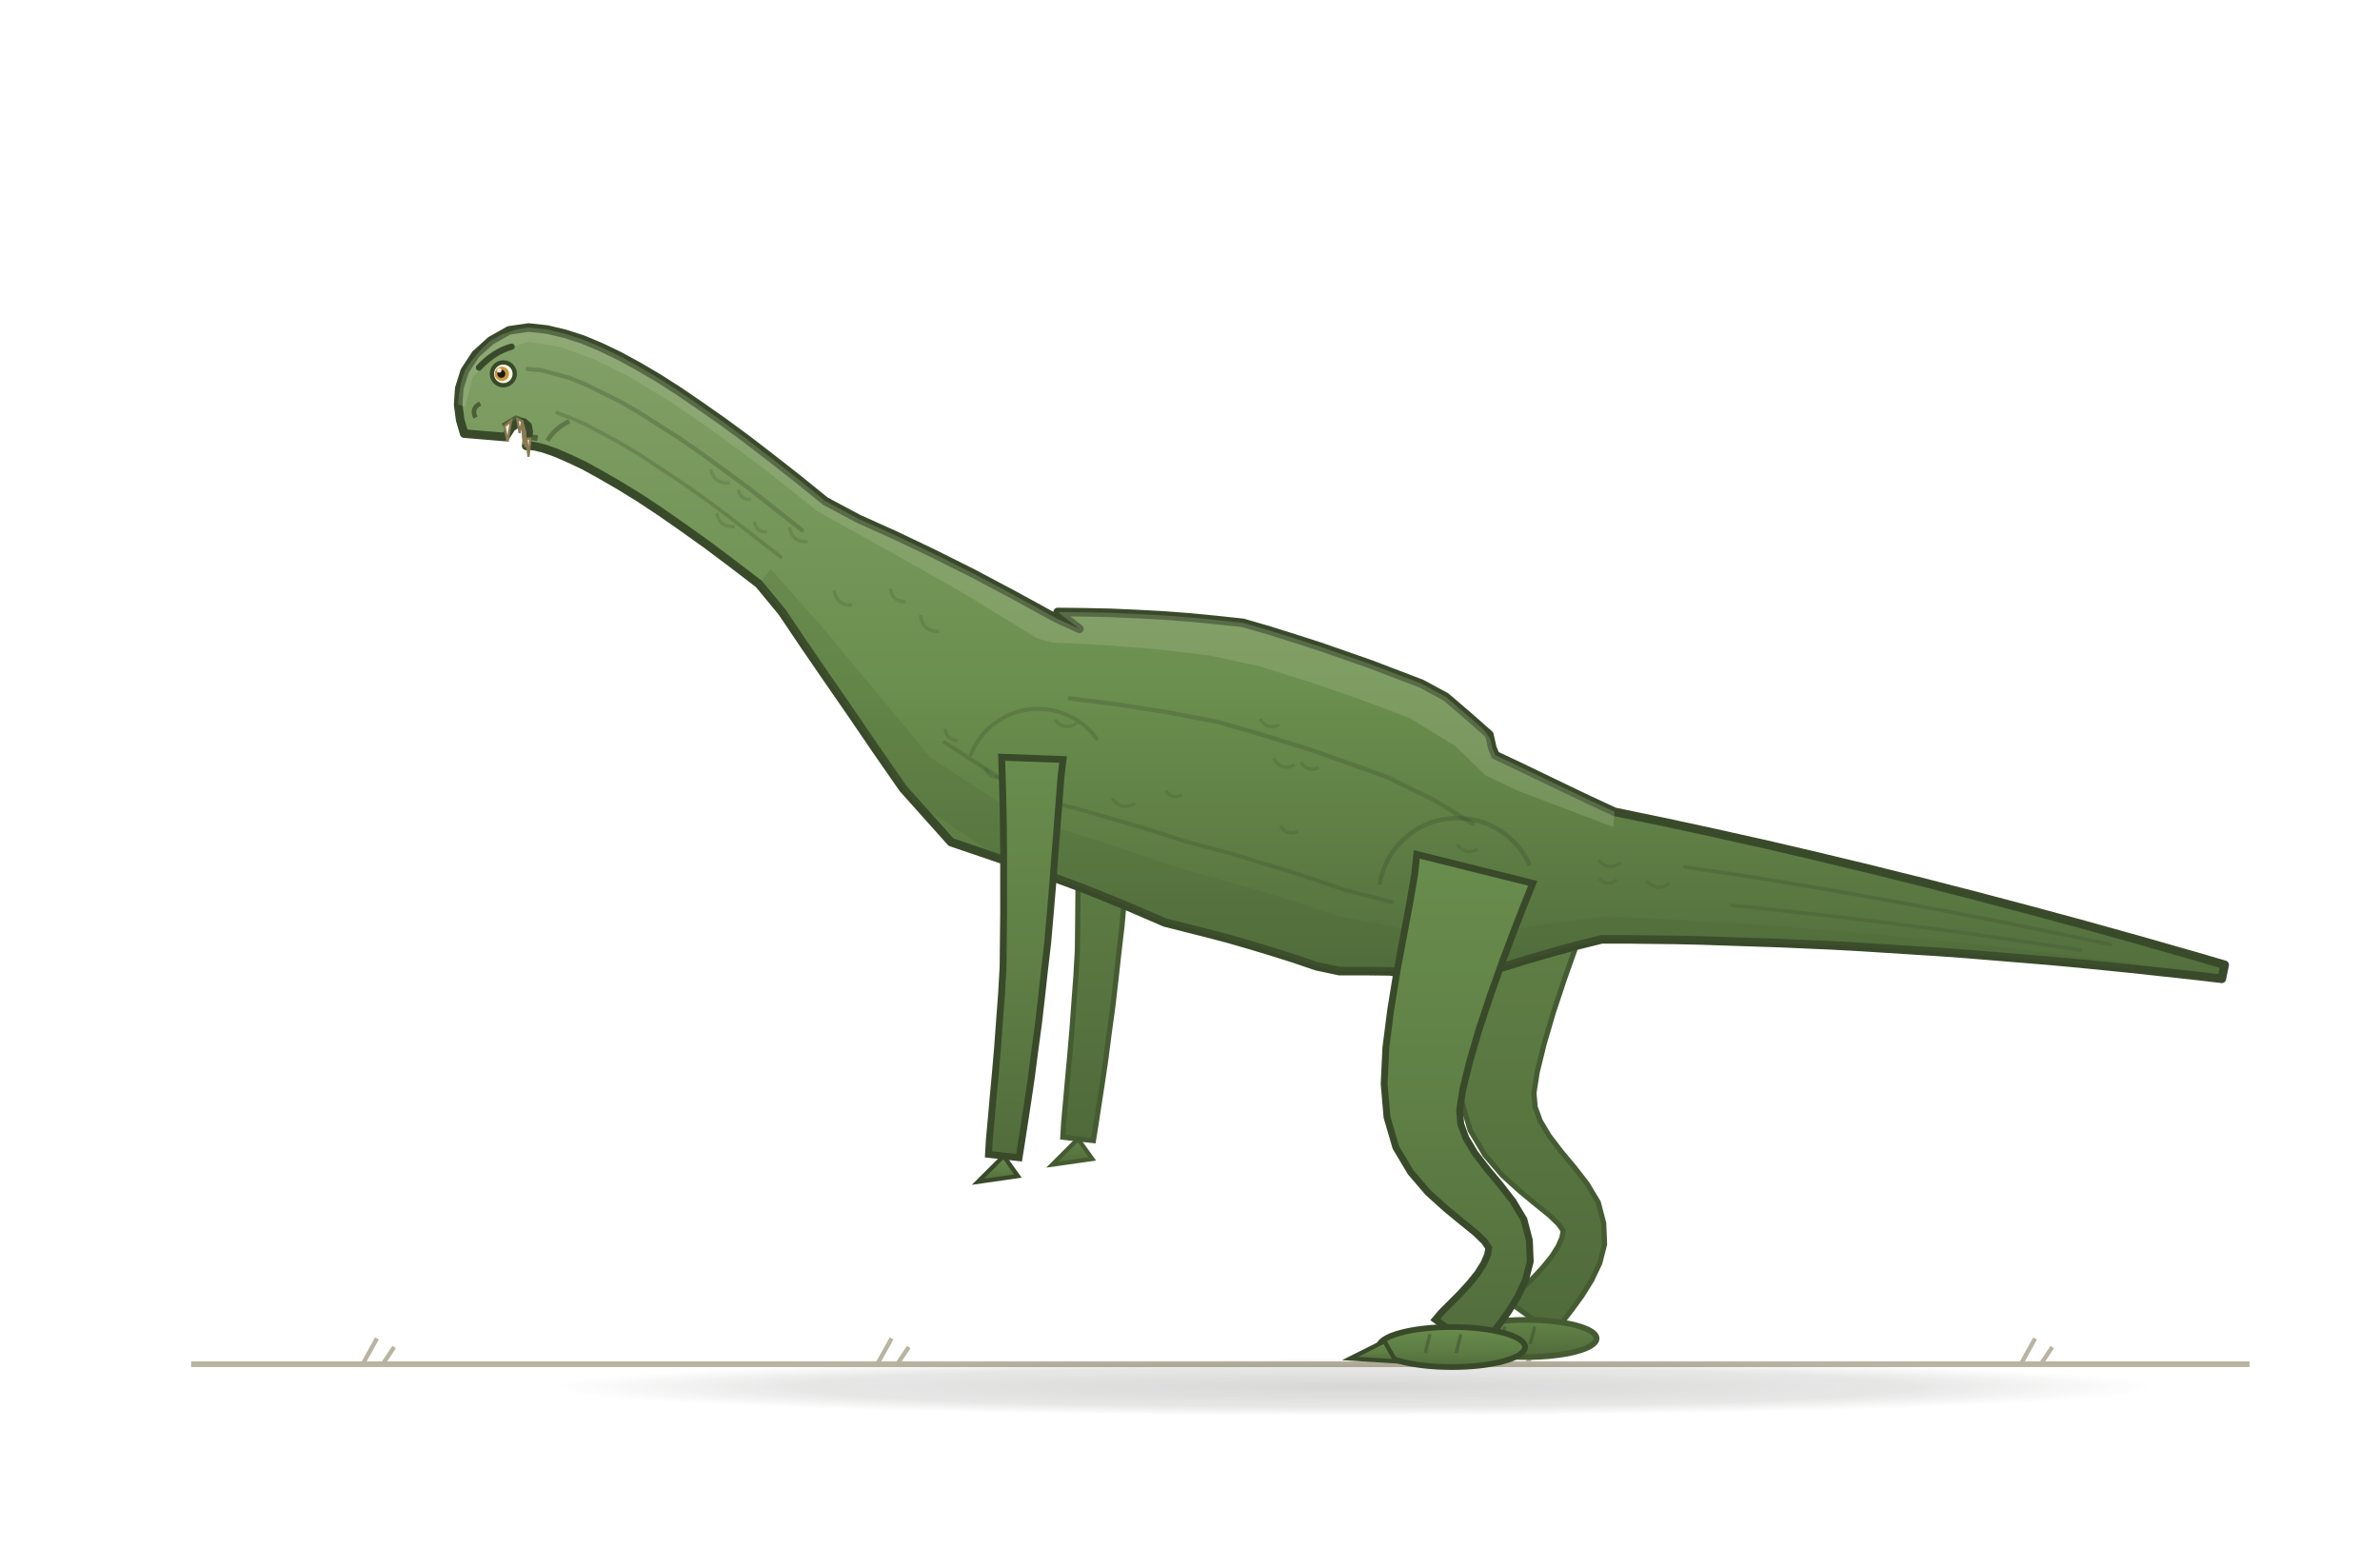
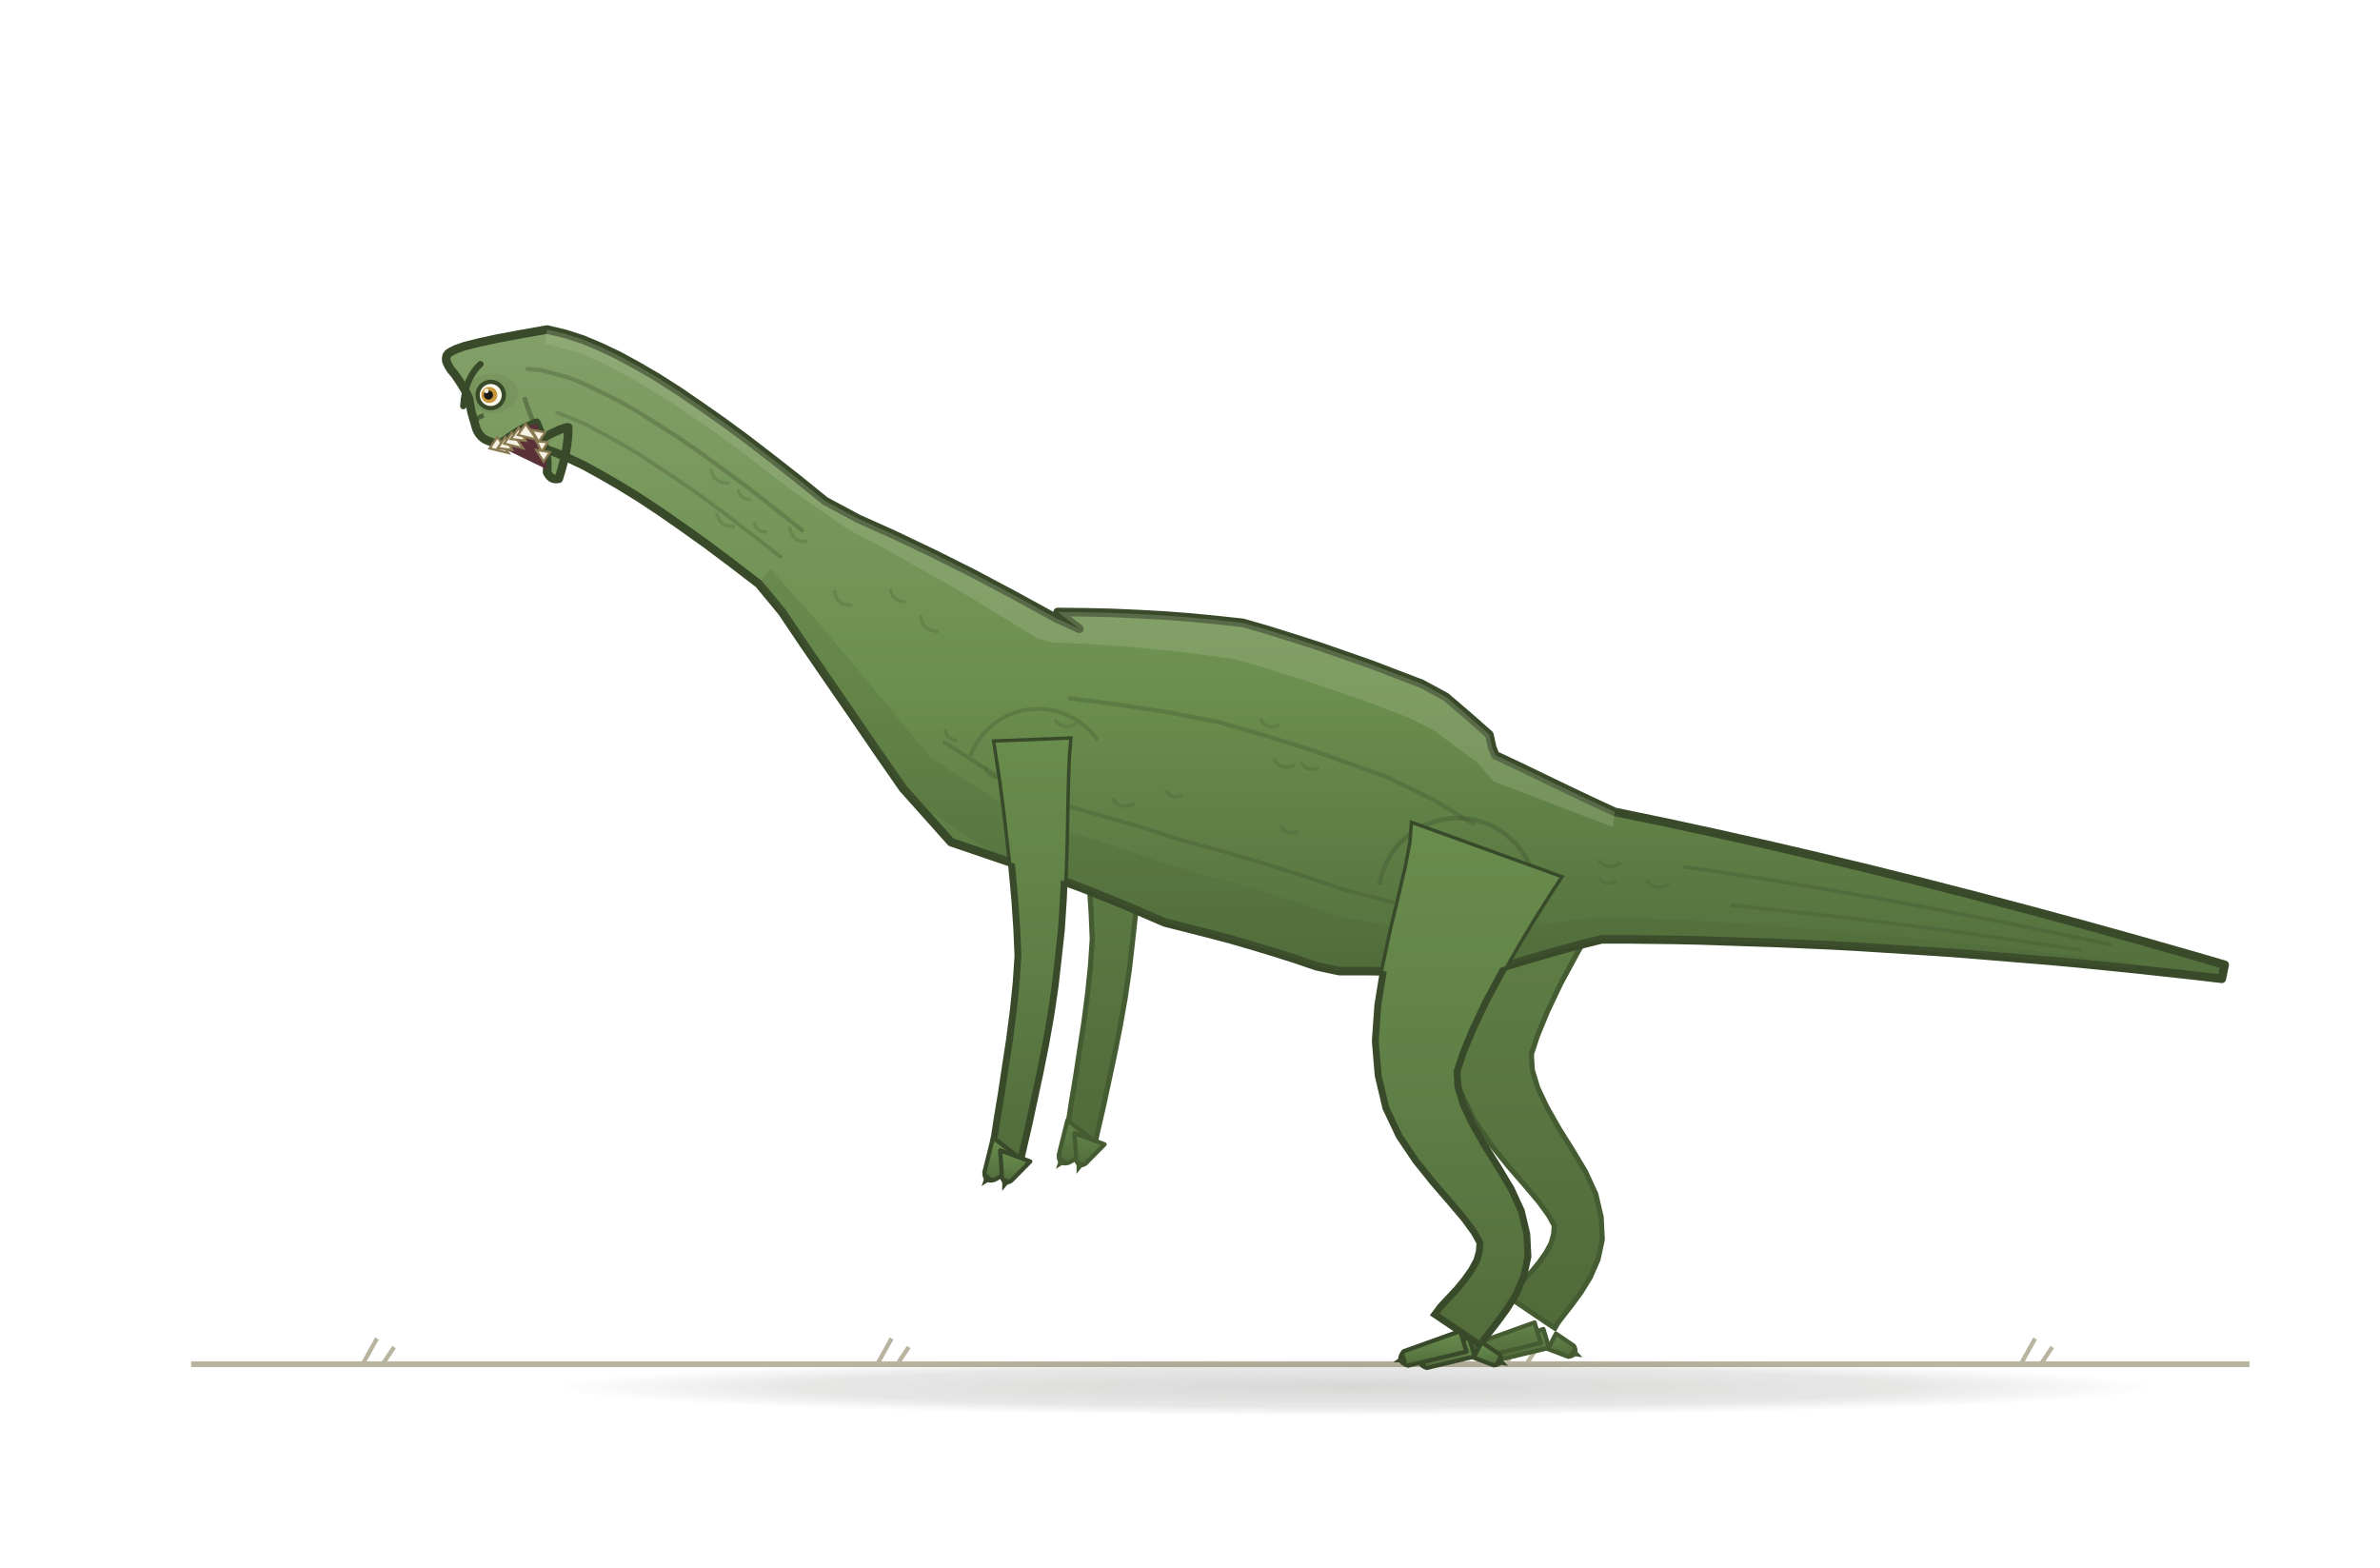
<svg xmlns="http://www.w3.org/2000/svg" viewBox="0 0 820 540" role="img" aria-label="Tyrannobrachion, a hybrid dinosaur">
  <g transform="translate(450.1 470) scale(0.985) translate(-450.1 -470)">
    <defs>
      <clipPath id="bod-mix-rex-brachiosaurus">
-         <path d="M771.3 330.3L761.4 327.4L751.6 324.6L741.8 321.8L732.1 319.1L722.4 316.4L712.8 313.8L703.2 311.2L693.7 308.7L684.3 306.2L674.9 303.8L665.6 301.4L656.3 299.1L647.1 296.8L637.9 294.6L628.8 292.4L619.8 290.3L610.8 288.2L601.8 286.2L592.9 284.2L584.1 282.3L575.3 280.4L566.6 278.6L557.9 276.8L549.5 272.9L541.1 268.9L532.8 264.9L524.5 260.9L516.2 257L515.1 254.3L514.1 249.8L506.5 243.1L498.9 236.6L490.4 232L481.5 228.6L472.6 225.2L463.7 222.1L454.8 219L445.8 216.1L436.9 213.3L427.9 210.7L418.6 209.7L409.3 208.8L400 208.1L390.7 207.6L381.5 207.2L372.3 207L363.1 206.9L370.7 212.8L362.6 209.1L347.8 201L333.5 193.4L319.7 186.5L306.3 180.1L293.4 174.3L281.8 168.1L272.3 160.4L263.1 153.2L254.4 146.5L246.1 140.4L238.1 134.8L230.5 129.6L223.3 125L216.3 120.9L209.7 117.3L203.2 114.2L197 111.6L190.8 109.6L184.5 108.1L178 107.4L171.2 108.4L164.8 112L159.5 116.8L155.7 122.6L153.8 128.6L153.4 134.3L154.1 139.7L155.5 144.5L169.9 145.7L172 142.4L174.3 140.8L176.3 140.6L177.7 141.8L178.1 143.9L177.7 146.1L177.3 148.2L177.2 148.8L178.3 148.7L180.5 149L183.6 149.8L187.6 151.2L192.2 153.2L197.5 155.7L203.3 158.9L209.7 162.6L216.7 166.9L224.1 171.8L232 177.3L240.4 183.3L249.2 189.9L258.6 197.1L266.7 206.9L274.3 218.2L282.4 230L290.9 242.3L299.7 255.2L309 268.6L325.8 287.4L349.9 295.6L357.2 298.1L364.5 300.8L371.8 303.5L379 306.4L386.2 309.3L393.4 312.4L400.6 315.5L408.1 317.4L415.6 319.3L423.2 321.3L430.8 323.5L438.4 325.8L446 328.2L453.6 330.8L461.6 332.5L470.4 332.5L479.4 332.6L494.9 335.2L510.4 333.7L518.8 331.1L527.3 328.5L535.9 326L544.6 323.6L553.4 321.4L562 321.4L570.7 321.5L579.5 321.6L588.4 321.8L597.3 322.1L606.3 322.4L615.4 322.7L624.5 323.1L633.7 323.5L643 324L652.4 324.6L661.8 325.2L671.3 325.8L680.9 326.5L690.6 327.3L700.3 328.1L710.1 328.9L719.9 329.8L729.9 330.8L739.9 331.8L749.9 332.9L760.1 334L770.3 335.2Z" />
+         <path d="M771.3 330.3L761.4 327.4L751.6 324.6L741.8 321.8L732.1 319.1L722.4 316.4L712.8 313.8L703.2 311.2L693.7 308.7L684.3 306.2L674.9 303.8L665.6 301.4L656.3 299.1L647.1 296.8L637.9 294.6L628.8 292.4L619.8 290.3L610.8 288.2L601.8 286.2L592.9 284.2L584.1 282.3L575.3 280.4L566.6 278.6L557.9 276.8L549.5 272.9L541.1 268.9L532.8 264.9L524.5 260.9L516.2 257L515.1 254.3L514.1 249.8L506.5 243.1L498.9 236.6L490.4 232L481.5 228.6L472.6 225.2L463.7 222.1L454.8 219L445.8 216.1L436.9 213.3L427.9 210.7L418.6 209.7L409.3 208.8L400 208.1L390.7 207.6L381.5 207.2L372.3 207L363.1 206.9L370.7 212.8L362.6 209.1L347.8 201L333.5 193.4L319.7 186.5L306.3 180.1L293.4 174.3L281.8 168.1L272.3 160.4L263.1 153.2L254.4 146.5L246.1 140.4L238.1 134.8L230.5 129.6L223.3 125L216.3 120.9L209.7 117.3L203.2 114.2L197 111.6L190.8 109.6L184.5 108.1L174.9 109.8L166.9 111.3L160.5 112.7L155.7 113.9L152.6 115L151 115.8L150 116.4L149.4 117.2L149.2 118.2L149.3 119.3L149.9 120.6L150.8 122.1L152.3 123.9L153.6 125.8L154.7 127.5L155.7 129.2L156.6 130.9L157.3 132.5L157.5 134.1L157.8 135.6L158.1 137.1L158.5 138.5L158.9 139.9L159.3 141.2L159.6 142.3L160 143.4L160.5 144.3L161.1 145.1L161.9 145.9L162.7 146.5L164.3 147.2L165.6 147.7L166.8 147.9L167.9 147.9L168.7 147.6L169.4 147.1L171.2 145.8L173 144.6L174.9 143.4L176.8 142.4L178.8 141.5L180.8 140.7L182.2 144.1L183.2 147.3L184 150.3L184.5 153.1L184.6 155.6L184.5 158L185 158.9L185.5 159.5L186.1 160L186.8 160.3L187.6 160.4L188.6 160.3L189.5 157.3L190.3 154.3L191 151.4L191.5 148.5L191.8 145.7L191.9 142.9L191.9 142.3L191 142.4L189.1 143.1L186.4 144.3L182.8 146.2L178.3 148.7L178.3 148.7L180.5 149L183.6 149.8L187.6 151.2L192.2 153.2L197.5 155.7L203.3 158.9L209.7 162.6L216.7 166.9L224.1 171.8L232 177.3L240.4 183.3L249.2 189.9L258.6 197.1L266.7 206.9L274.3 218.2L282.4 230L290.9 242.3L299.7 255.2L309 268.6L325.8 287.4L349.9 295.6L357.2 298.1L364.5 300.8L371.8 303.5L379 306.4L386.2 309.3L393.4 312.4L400.6 315.5L408.1 317.4L415.6 319.3L423.2 321.3L430.8 323.5L438.4 325.8L446 328.2L453.6 330.8L461.6 332.5L470.4 332.5L479.4 332.6L494.9 335.2L510.4 333.7L518.8 331.1L527.3 328.5L535.9 326L544.6 323.6L553.4 321.4L562 321.4L570.7 321.5L579.5 321.6L588.4 321.8L597.3 322.1L606.3 322.4L615.4 322.7L624.5 323.1L633.7 323.5L643 324L652.4 324.6L661.8 325.2L671.3 325.8L680.9 326.5L690.6 327.3L700.3 328.1L710.1 328.9L719.9 329.8L729.9 330.8L739.9 331.8L749.9 332.9L760.1 334L770.3 335.2Z" />
      </clipPath>
      <linearGradient id="gb-mix-rex-brachiosaurus" x1="0" y1="0" x2="0" y2="1">
        <stop offset="0" stop-color="#82a068" />
        <stop offset="0.55" stop-color="#6b8f4e" />
        <stop offset="1" stop-color="#536f3d" />
      </linearGradient>
      <linearGradient id="gl-mix-rex-brachiosaurus" x1="0" y1="0" x2="0" y2="1">
        <stop offset="0" stop-color="#698d4d" />
        <stop offset="0.55" stop-color="#5e7e45" />
        <stop offset="1" stop-color="#526c3c" />
      </linearGradient>
      <linearGradient id="gf-mix-rex-brachiosaurus" x1="0" y1="0" x2="0" y2="1">
        <stop offset="0" stop-color="#628347" />
        <stop offset="0.55" stop-color="#597641" />
        <stop offset="1" stop-color="#506a3a" />
      </linearGradient>
      <radialGradient id="sh-mix-rex-brachiosaurus">
        <stop offset="0" stop-color="#23281e" stop-opacity="0.18" />
        <stop offset="0.7" stop-color="#23281e" stop-opacity="0.11" />
        <stop offset="1" stop-color="#23281e" stop-opacity="0" />
      </radialGradient>
    </defs>
    <line x1="60" y1="470" x2="780" y2="470" stroke="#b9b4a0" stroke-width="2" />
    <path d="M120 470l5 -9 M127 470l4 -6" stroke="#b9b4a0" stroke-width="1.5" fill="none" />
    <path d="M300 470l5 -9 M307 470l4 -6" stroke="#b9b4a0" stroke-width="1.5" fill="none" />
    <path d="M520 470l5 -9 M527 470l4 -6" stroke="#b9b4a0" stroke-width="1.5" fill="none" />
    <path d="M700 470l5 -9 M707 470l4 -6" stroke="#b9b4a0" stroke-width="1.5" fill="none" />
    <ellipse cx="466.8" cy="478" rx="279.7" ry="10" fill="url(#sh-mix-rex-brachiosaurus)" />
-     <path d="M514.7 285.7L514 292.5L512.4 301.9L510.2 313.6L507.8 326.5L505.6 340L503.9 353.3L503.3 366L504.3 377.6L507.4 388.2L512.6 396.9L518.6 403.9L524.8 409.5L530.5 414.2L535.2 418L538.3 421L539.9 423.3L539.5 425.7L538.2 428.7L536 432.2L533.1 435.8L529.9 439.3L526.6 442.6L523.4 445.8L521.2 448.4L536.8 459.6L538 457.5L540.2 454.5L543.2 450.6L546.6 445.9L549.9 440.6L552.7 434.7L554.4 428.1L554.1 420.7L552.2 413.4L548.3 406.9L543.8 401.1L539.2 395.6L535 390.1L531.9 384.9L530.1 380L529.7 375.1L530.8 368L533.2 358.2L536.5 346.9L540.5 334.9L544.7 323.1L548.8 312.2L552.5 302.7L555.3 295.8Z" fill="url(#gf-mix-rex-brachiosaurus)" stroke="#455b32" stroke-width="1.8" />
-     <ellipse cx="527" cy="461" rx="24.6" ry="6.5" fill="url(#gf-mix-rex-brachiosaurus)" stroke="#455b32" stroke-width="2" />
-     <path d="M519.6 456.8L518 463M530 456.8L528.4 463" fill="none" stroke="#394a2a" stroke-width="1.2" opacity="0.45" />
-     <path d="M369.5 251.7L369.7 257.5L369.9 265.2L370.1 274.3L370.2 284.5L370.2 295.1L370.2 305.7L370.1 315.9L370 325.1L369.5 334L368.8 343.4L368.1 353L367.3 362.3L366.5 371L365.8 378.9L365.2 385.5L364.9 390.6L375.6 391.8L376.4 386.8L377.4 380.3L378.6 372.5L379.9 363.7L381.1 354.4L382.4 344.8L383.5 335.3L384.5 326.2L385.6 316.8L386.5 306.5L387.4 295.7L388.2 285.1L389 274.9L389.7 265.8L390.3 258.2L391 252.5Z" fill="url(#gf-mix-rex-brachiosaurus)" stroke="#455b32" stroke-width="1.8" />
-     <path d="M370.2 391.2L361.2 400.2L375.2 398.2Z" fill="url(#gf-mix-rex-brachiosaurus)" stroke="#455b32" stroke-width="1.5" />
-     <path d="M771.3 330.3L761.4 327.4L751.6 324.6L741.8 321.8L732.1 319.1L722.4 316.4L712.8 313.8L703.2 311.2L693.7 308.7L684.3 306.2L674.9 303.8L665.6 301.4L656.3 299.1L647.1 296.8L637.9 294.6L628.8 292.4L619.8 290.3L610.8 288.2L601.8 286.2L592.9 284.2L584.1 282.3L575.3 280.4L566.6 278.6L557.9 276.8L549.5 272.9L541.1 268.9L532.8 264.9L524.5 260.9L516.2 257L515.1 254.3L514.1 249.8L506.5 243.1L498.9 236.6L490.4 232L481.5 228.6L472.6 225.2L463.7 222.1L454.8 219L445.8 216.1L436.9 213.3L427.9 210.7L418.6 209.7L409.3 208.8L400 208.1L390.7 207.6L381.5 207.2L372.3 207L363.1 206.9L370.7 212.8L362.6 209.1L347.8 201L333.5 193.4L319.7 186.5L306.3 180.1L293.4 174.3L281.8 168.1L272.3 160.4L263.1 153.2L254.4 146.5L246.1 140.4L238.1 134.8L230.5 129.6L223.3 125L216.3 120.9L209.7 117.3L203.2 114.2L197 111.6L190.8 109.6L184.5 108.1L178 107.4L171.2 108.4L164.8 112L159.5 116.8L155.7 122.6L153.8 128.6L153.4 134.3L154.1 139.7L155.5 144.5L169.9 145.7L172 142.4L174.3 140.8L176.3 140.6L177.7 141.8L178.1 143.9L177.7 146.1L177.3 148.2L177.2 148.8L178.3 148.7L180.5 149L183.6 149.8L187.6 151.2L192.2 153.2L197.5 155.7L203.3 158.9L209.7 162.6L216.7 166.9L224.1 171.8L232 177.3L240.4 183.3L249.2 189.9L258.6 197.1L266.7 206.9L274.3 218.2L282.4 230L290.9 242.3L299.7 255.2L309 268.6L325.8 287.4L349.9 295.6L357.2 298.1L364.5 300.8L371.8 303.5L379 306.4L386.2 309.3L393.4 312.4L400.6 315.5L408.1 317.4L415.6 319.3L423.2 321.3L430.8 323.5L438.4 325.8L446 328.2L453.6 330.8L461.6 332.5L470.4 332.5L479.4 332.6L494.9 335.2L510.4 333.7L518.8 331.1L527.3 328.5L535.9 326L544.6 323.6L553.4 321.4L562 321.4L570.7 321.5L579.5 321.6L588.4 321.8L597.3 322.1L606.3 322.4L615.4 322.7L624.5 323.1L633.7 323.5L643 324L652.4 324.6L661.8 325.2L671.3 325.8L680.9 326.5L690.6 327.3L700.3 328.1L710.1 328.9L719.9 329.8L729.9 330.8L739.9 331.8L749.9 332.9L760.1 334L770.3 335.2Z" fill="url(#gb-mix-rex-brachiosaurus)" stroke="#394a2a" stroke-width="3" stroke-linejoin="round" />
+     <path d="M513.4 275.3L512.9 281.5L511.3 290L508.8 300.7L505.9 312.7L503.2 325.4L501.1 338.3L500.2 350.9L501.2 363L503.9 374.4L508.6 384.3L514.4 392.9L520.5 400.5L526.3 407.2L531.3 413.1L534.8 417.9L536.8 421.5L536.6 424.5L535.7 427.7L533.9 431L531.5 434.4L528.8 437.7L525.9 440.8L523 443.9L521 446.6L537 457.4L538.1 455.5L540.1 452.9L542.9 449.3L546.2 444.8L549.4 439.6L552.1 433.4L553.6 426.4L553.2 418.5L551.3 410.4L547.7 402.6L543.2 395.1L538.5 387.6L534.3 380.2L531 373.3L529.1 367L528.8 361.6L530.9 355.2L534.4 346.7L539 337L544.4 327L550 317.1L555.5 308L560.6 299.9L564.6 293.8Z" fill="url(#gf-mix-rex-brachiosaurus)" stroke="#455b32" stroke-width="1.8" />
+     <path d="M533 457.7L516.8 463.7Q514.3 467 518.2 468.3L535 464.3Z" fill="url(#gf-mix-rex-brachiosaurus)" stroke="#455b32" stroke-width="1.5" stroke-linejoin="round" />
+     <path d="M517 464.5L513.2 467.3L518 467.5Z" fill="#455b32" />
+     <path d="M529.9 455.4L510.1 462.5Q507.3 466 511.6 467.5L532.1 462.6Z" fill="url(#gf-mix-rex-brachiosaurus)" stroke="#455b32" stroke-width="1.5" stroke-linejoin="round" />
+     <path d="M510.4 463.5L506.5 466.3L511.3 466.5Z" fill="#455b32" />
+     <path d="M534.6 464.7L541.7 467.4Q545.4 466.9 543.7 463.6L537.4 459.3Z" fill="url(#gf-mix-rex-brachiosaurus)" stroke="#455b32" stroke-width="1.5" stroke-linejoin="round" />
+     <path d="M541.9 466.9L546.7 467.6L543.4 464.1Z" fill="#455b32" />
+     <path d="M393.1 245.6L392.6 251.4L392.3 259.2L392.1 268.6L391.9 279.1L391.6 290.1L391.1 301.3L390.4 312.1L389.3 322.1L388.2 331.8L386.7 342L384.9 352.2L382.9 362.2L380.9 371.5L379.1 379.9L377.5 386.8L376.3 392.1L366.2 390.3L366.9 384.9L368 377.7L369.4 369.3L370.8 360L372.3 350.2L373.6 340.1L374.6 330.4L375.2 321.2L374.8 311.8L374.1 301.5L373.1 290.7L371.9 280L370.7 269.7L369.5 260.4L368.3 252.6L367.4 246.6Z" fill="url(#gf-mix-rex-brachiosaurus)" stroke="#455b32" stroke-width="1.8" />
+     <path d="M366.5 384.7L363.5 396.8Q363.4 400.6 367 399.5L378 393.6Z" fill="url(#gf-mix-rex-brachiosaurus)" stroke="#455b32" stroke-width="1.5" stroke-linejoin="round" />
+     <path d="M364 397.2L362.5 401.7L366.5 399.1Z" fill="#455b32" />
+     <path d="M369 389.2L369.6 398.5Q370.4 401.5 372.9 399.8L379.5 393.1Z" fill="url(#gf-mix-rex-brachiosaurus)" stroke="#455b32" stroke-width="1.5" stroke-linejoin="round" />
+     <path d="M369.7 398.6L369.7 403.4L372.7 399.7Z" fill="#455b32" />
+     <path d="M771.3 330.3L761.4 327.4L751.6 324.6L741.8 321.8L732.1 319.1L722.4 316.4L712.8 313.8L703.2 311.2L693.7 308.7L684.3 306.2L674.9 303.8L665.6 301.4L656.3 299.1L647.1 296.8L637.9 294.6L628.8 292.4L619.8 290.3L610.8 288.2L601.8 286.2L592.9 284.2L584.1 282.3L575.3 280.4L566.6 278.6L557.9 276.8L549.5 272.9L541.1 268.9L532.8 264.9L524.5 260.9L516.2 257L515.1 254.3L514.1 249.8L506.5 243.1L498.9 236.6L490.4 232L481.5 228.6L472.6 225.2L463.7 222.1L454.8 219L445.8 216.1L436.9 213.3L427.9 210.7L418.6 209.7L409.3 208.8L400 208.1L390.7 207.6L381.5 207.2L372.3 207L363.1 206.9L370.7 212.8L362.6 209.1L347.8 201L333.5 193.4L319.7 186.5L306.3 180.1L293.4 174.3L281.8 168.1L272.3 160.4L263.1 153.2L254.4 146.5L246.1 140.4L238.1 134.8L230.5 129.6L223.3 125L216.3 120.9L209.7 117.3L203.2 114.2L197 111.6L190.8 109.6L184.5 108.1L174.9 109.8L166.9 111.3L160.5 112.7L155.7 113.9L152.6 115L151 115.8L150 116.4L149.4 117.2L149.2 118.2L149.3 119.3L149.9 120.6L150.8 122.1L152.3 123.9L153.6 125.8L154.7 127.5L155.7 129.2L156.6 130.9L157.3 132.5L157.5 134.1L157.8 135.6L158.1 137.1L158.5 138.5L158.9 139.9L159.3 141.2L159.6 142.3L160 143.4L160.5 144.3L161.1 145.1L161.9 145.9L162.7 146.5L164.3 147.2L165.6 147.7L166.8 147.9L167.9 147.9L168.7 147.6L169.4 147.1L171.2 145.8L173 144.6L174.9 143.4L176.8 142.4L178.8 141.5L180.8 140.7L182.2 144.1L183.2 147.3L184 150.3L184.5 153.1L184.6 155.6L184.5 158L185 158.9L185.5 159.5L186.1 160L186.8 160.3L187.6 160.4L188.6 160.3L189.5 157.3L190.3 154.3L191 151.4L191.5 148.5L191.8 145.7L191.9 142.9L191.9 142.3L191 142.4L189.1 143.1L186.4 144.3L182.8 146.2L178.3 148.7L178.3 148.7L180.5 149L183.6 149.8L187.6 151.2L192.2 153.2L197.5 155.7L203.3 158.9L209.7 162.6L216.7 166.9L224.1 171.8L232 177.3L240.4 183.3L249.2 189.9L258.6 197.1L266.7 206.9L274.3 218.2L282.4 230L290.9 242.3L299.7 255.2L309 268.6L325.8 287.4L349.9 295.6L357.2 298.1L364.5 300.8L371.8 303.5L379 306.4L386.2 309.3L393.4 312.4L400.6 315.5L408.1 317.4L415.6 319.3L423.2 321.3L430.8 323.5L438.4 325.8L446 328.2L453.6 330.8L461.6 332.5L470.4 332.5L479.4 332.6L494.9 335.2L510.4 333.7L518.8 331.1L527.3 328.5L535.9 326L544.6 323.6L553.4 321.4L562 321.4L570.7 321.5L579.5 321.6L588.4 321.8L597.3 322.1L606.3 322.4L615.4 322.7L624.5 323.1L633.7 323.5L643 324L652.4 324.6L661.8 325.2L671.3 325.8L680.9 326.5L690.6 327.3L700.3 328.1L710.1 328.9L719.9 329.8L729.9 330.8L739.9 331.8L749.9 332.9L760.1 334L770.3 335.2Z" fill="url(#gb-mix-rex-brachiosaurus)" stroke="#394a2a" stroke-width="3" stroke-linejoin="round" />
    <g clip-path="url(#bod-mix-rex-brachiosaurus)">
      <path d="M739.8 332L719.9 330.1L700.2 328.4L680.8 326.9L661.8 325.6L642.9 324.6L624.4 323.7L606.2 323L588.3 322.6L570.6 322.3L553.3 322.3L535.8 327.1L518.7 332.5L494.5 336.8L469.7 334.3L452.9 332.8L437.7 327.8L422.6 323.4L407.5 319.4L392.9 314.5L378.6 308.3L364.2 302.6L349.6 297.4L308 269.8L290 243.3L273.7 219L258.1 197.7L262.7 191.9L280.1 211.4L298.5 233.5L318.7 257.9L352.2 279.7L367.6 283.9L382.8 288.7L397.9 293.9L413.3 298.6L428.9 302.9L444.5 307.7L460.2 313L476.9 316.4L498.5 320.6L519.8 318.4L536.8 315.7L554.2 313.4L571.5 314.1L589.2 315.1L607.1 316.2L625.3 317.6L643.8 319.1L662.5 320.9L681.5 322.9L700.8 325L720.4 327.4L740.2 330Z" fill="#475d34" opacity="0.2" />
-       <path d="M558 275.9L541.2 267.7L524.6 259.5L515.5 252.7L507.3 241.3L491.1 230L473.3 223.2L455.4 217L437.5 211.3L419.1 207.6L400.4 206.2L381.8 205.4L363.4 205.1L363.6 207.9L334.4 192.5L306.9 179.4L282.3 167.5L263.6 152.6L246.5 139.8L230.9 129L216.7 120.2L203.5 113.5L191 108.8L178 106.6L164.6 111.3L155.3 122.2L153 134.2L155.9 135.1L158.4 124.9L166.4 116.1L177.9 112.4L189.5 114.3L201.4 118.7L214.1 125.1L228 133.6L243.4 144.2L260.4 156.8L279 171.6L302.5 184.7L328.4 199.3L356.1 216.2L361.5 217.6L379.4 218.5L397.5 219.9L415.6 222L433.4 225.8L451 231.3L468.5 237.3L486 243.9L502.2 253.8L512.7 264L523.8 269.3L540.5 275.7L557.4 282.1Z" fill="#b4c59f" opacity="0.26" />
+       <path d="M558 275.9L541.2 267.7L524.6 259.5L516.3 255.5L514.8 248.1L499.6 234.6L491.1 230L473.3 223.2L455.4 217L437.5 211.3L428.5 208.6L409.7 206.8L391.1 205.7L372.6 205.2L363.4 205.1L363.6 207.9L334.4 192.5L306.9 179.4L293.9 173.7L272.7 159.8L254.9 145.9L246.5 139.8L230.9 129L216.7 120.2L203.5 113.5L197.2 110.9L184.6 107.3L183.7 113L195.4 116.2L201.4 118.7L214.1 125.1L228 133.6L243.4 144.2L251.7 150.2L269.5 163.9L290.2 178.2L302.5 184.7L328.4 199.3L356.1 216.2L361.5 217.6L370.5 217.9L388.4 219.1L406.5 220.9L424.6 223.3L433.4 225.8L451 231.3L468.5 237.3L486 243.9L494.4 248.1L510 259.7L515.5 266.2L523.8 269.3L540.5 275.7L557.4 282.1Z" fill="#b4c59f" opacity="0.26" />
    </g>
    <g clip-path="url(#bod-mix-rex-brachiosaurus)">
      <g fill="none" stroke="#394a2a" stroke-width="1.2" opacity="0.2">
        <path d="M291.2 204.5Q285.7 204.7 284.9 199.3" />
        <path d="M328.1 251.8Q324.2 251.8 323.7 247.8" />
        <path d="M261.5 178.9Q257.6 179.2 257 175.3" />
        <path d="M390.2 273.8Q385.4 276.6 382.1 272.1" />
        <path d="M406.6 270.8Q403.1 272.7 400.9 269.4" />
        <path d="M560.1 294.5Q555.8 297.7 552.2 293.7" />
        <path d="M446.1 260.4Q441.3 262.7 438.6 258.1" />
        <path d="M343.1 264.6Q339 265.4 337.8 261.4" />
        <path d="M516.1 313.1Q511.7 316.5 507.8 312.4" />
        <path d="M255.9 167.5Q252.1 167.8 251.4 164.1" />
        <path d="M248.4 161.7Q242.9 162.3 241.8 156.9" />
        <path d="M369.8 245.8Q365.4 248.6 362.1 244.6" />
        <path d="M275.6 182.3Q270.2 182.6 269.3 177.2" />
        <path d="M454.4 261.4Q450.4 263.1 448.2 259.4" />
        <path d="M447.1 283.6Q443.2 285.4 441 281.6" />
        <path d="M440.7 246.3Q436.4 248.4 433.9 244.3" />
        <path d="M250.2 177Q244.8 177.4 243.8 172.2" />
        <path d="M577.1 301.8Q572.6 305 568.9 300.8" />
        <path d="M310 203.3Q305.2 203.4 304.6 198.7" />
        <path d="M510 289.9Q505.6 292.2 502.8 288.1" />
        <path d="M321.6 213.7Q315.8 213.8 315.1 208" />
        <path d="M558.7 300.6Q555.2 303.2 552.4 300" />
      </g>
      <g fill="none" stroke="#394a2a" stroke-linecap="round">
        <path d="M273.7 178.3L255.2 163.7L238.4 151.4L230.6 146L216.3 136.9L209.7 133.1L197.7 127.2L192.3 125L182.3 122.3L177.7 121.9" stroke-width="1.5" opacity="0.3" />
        <path d="M266.2 187.6L247.9 173.4L239.4 167.1L231.3 161.4L216.6 151.7L209.9 147.7L198 141.3L192.7 139L188 137.2" stroke-width="1.3" opacity="0.26" />
        <path d="M508.4 281L494.6 272.6L478.2 264.6L452.8 255.5L435.9 250.2L418.9 245.3L401.7 242L384.5 239.3L367.3 237.1" stroke-width="1.5" opacity="0.28" />
        <path d="M480.2 308.4L463.5 304.1L447.6 298.7L423.8 291.4L408 287.2L392.4 282.2L369.1 275.5L353.4 271.7L323.5 252.5" stroke-width="1.4" opacity="0.26" />
        <path d="M731.3 323.2L711.8 319.1L692.6 315.2L673.7 311.5L654.9 308L636.5 304.7L618.2 301.6L600.2 298.7L582.5 296.1" stroke-width="1.3" opacity="0.28" />
        <path d="M720.8 325.1L701.3 322.2L682.1 319.4L672.6 318.1L653.8 315.7L635.2 313.4L626 312.4L607.9 310.4L598.9 309.5" stroke-width="1.3" opacity="0.24" />
        <path d="M475.8 301.6A27.6 27.6 0 0 1 528 295" stroke-width="1.6" opacity="0.3" />
        <path d="M332.7 256.8A25.3 25.3 0 0 1 376.7 251.2" stroke-width="1.4" opacity="0.26" />
      </g>
    </g>
-     <path d="M181.2 146.1L178.8 145.7L176.8 145.2L176.7 143.3L175.4 139.8L173.6 139.2L169.1 141.9" fill="none" stroke="#394a2a" stroke-width="2" opacity="0.7" />
-     <path d="M184.6 147Q187.2 142.6 192.3 140.2" fill="none" stroke="#394a2a" stroke-width="1.6" opacity="0.45" />
-     <path d="M161.1 134Q157.8 135.7 159.5 138.9" fill="none" stroke="#394a2a" stroke-width="1.6" opacity="0.75" />
+     <path d="M180.8 140.7L178.8 141.5L176.8 142.4L174.9 143.4L173 144.6L171.2 145.8L169.4 147.1L168.7 147.6L167.9 147.9L166.8 147.9L165.6 147.7L164.3 147.2L162.7 146.5L184.4 157L184.3 155L184 152.7L183.4 150.1L182.7 147.3L181.9 144.1L180.8 140.7Z" fill="#5a3138" />
+     <path d="M180.3 141.5Q178 136.9 176.6 131.8" fill="none" stroke="#394a2a" stroke-width="1.6" opacity="0.45" />
+     <path d="M162.4 138.2Q158.8 138.9 159.4 142.5" fill="none" stroke="#394a2a" stroke-width="1.6" opacity="0.75" />
    <g opacity="1">
-       <path d="M178.7 146.2L178 152.6L177.3 146.3Z" fill="#f6f2e4" stroke="#8a7a52" stroke-width="0.8" />
-       <path d="M176.9 145.7L176.9 149.3L176.8 143.8Z" fill="#f6f2e4" stroke="#8a7a52" stroke-width="0.8" />
-       <path d="M176.8 143.8L176.3 148.3L175.8 140.2Z" fill="#f6f2e4" stroke="#8a7a52" stroke-width="0.8" />
-       <path d="M175.8 140.2L174.9 144.3L174.1 139.4Z" fill="#f6f2e4" stroke="#8a7a52" stroke-width="0.8" />
-       <path d="M171.9 140L170.7 147.3L169.6 142Z" fill="#f6f2e4" stroke="#8a7a52" stroke-width="0.8" />
+       <path d="M167.1 145.7L171 151.3L164.4 149.7Z" fill="#f6f2e4" stroke="#8a7a52" stroke-width="0.8" />
+       <path d="M169.9 145.7L172.3 150.2L167.2 149.6Z" fill="#f6f2e4" stroke="#8a7a52" stroke-width="0.8" />
+       <path d="M172.2 144.1L176.1 149.6L169.5 148Z" fill="#f6f2e4" stroke="#8a7a52" stroke-width="0.8" />
+       <path d="M174.6 142.5L177 147L171.8 146.4Z" fill="#f6f2e4" stroke="#8a7a52" stroke-width="0.8" />
+       <path d="M177 141.1L180.9 146.6L174.3 145Z" fill="#f6f2e4" stroke="#8a7a52" stroke-width="0.8" />
+       <path d="M183.8 144.1L179.1 143.2L181.6 147.4Z" fill="#f6f2e4" stroke="#8a7a52" stroke-width="0.8" />
+       <path d="M184.8 147.5L180.8 147.2L182.6 150.8Z" fill="#f6f2e4" stroke="#8a7a52" stroke-width="0.8" />
+       <path d="M185.5 151L180.7 150.2L183.3 154.3Z" fill="#f6f2e4" stroke="#8a7a52" stroke-width="0.8" />
    </g>
-     <circle cx="169.2" cy="123.6" r="4" fill="#fdfaef" stroke="#394a2a" stroke-width="1.5" />
-     <circle cx="168.7" cy="123.6" r="2.5" fill="#c9983d" />
-     <circle cx="168.5" cy="123.6" r="1.4" fill="#1c1a14" />
-     <circle cx="167.8" cy="122.4" r="0.8" fill="#fdfaef" opacity="0.9" />
-     <path d="M172.1 114.1Q165.9 115.8 160.7 121.4" fill="none" stroke="#394a2a" stroke-width="2.2" stroke-linecap="round" />
-     <path d="M488.7 291.7L488 298.5L486.4 307.9L484.2 319.6L481.8 332.5L479.6 346L477.9 359.3L477.3 372L478.3 383.6L481.4 394.2L486.6 402.9L492.6 409.9L498.8 415.5L504.5 420.2L509.2 424L512.3 427L513.9 429.3L513.5 431.7L512.2 434.7L510 438.2L507.1 441.8L503.9 445.3L500.6 448.6L497.4 451.8L495.2 454.4L510.8 465.6L512 463.5L514.2 460.5L517.2 456.6L520.6 451.9L523.9 446.6L526.7 440.7L528.4 434.1L528.1 426.7L526.2 419.4L522.3 412.9L517.8 407.1L513.2 401.6L509 396.1L505.9 390.9L504.1 386L503.7 381.1L504.8 374L507.2 364.2L510.5 352.9L514.5 340.9L518.7 329.1L522.8 318.2L526.5 308.7L529.3 301.8Z" fill="url(#gl-mix-rex-brachiosaurus)" stroke="#394a2a" stroke-width="2.4" />
-     <ellipse cx="501" cy="464" rx="25.6" ry="7" fill="url(#gl-mix-rex-brachiosaurus)" stroke="#394a2a" stroke-width="2" />
-     <path d="M493.3 459.5L491.7 466.1M504.1 459.5L502.5 466.1" fill="none" stroke="#394a2a" stroke-width="1.2" opacity="0.45" />
-     <path d="M477.4 462L465.4 468L481.4 469Z" fill="url(#gl-mix-rex-brachiosaurus)" stroke="#394a2a" stroke-width="1.5" />
-     <path d="M343.5 257.7L343.7 263.5L343.9 271.2L344.1 280.3L344.2 290.5L344.2 301.1L344.2 311.7L344.1 321.9L344 331.1L343.5 340L342.8 349.4L342.1 359L341.3 368.3L340.5 377L339.8 384.9L339.2 391.5L338.9 396.6L349.6 397.8L350.4 392.8L351.4 386.3L352.6 378.5L353.9 369.7L355.1 360.4L356.4 350.8L357.5 341.3L358.5 332.2L359.6 322.8L360.5 312.5L361.4 301.7L362.2 291.1L363 280.9L363.7 271.8L364.3 264.2L365 258.5Z" fill="url(#gl-mix-rex-brachiosaurus)" stroke="#394a2a" stroke-width="2.4" />
-     <path d="M344.2 397.2L335.2 406.2L349.2 404.2Z" fill="url(#gl-mix-rex-brachiosaurus)" stroke="#394a2a" stroke-width="1.5" />
+     <ellipse cx="165.2" cy="130.4" rx="9.1" ry="6.9" fill="#394a2a" opacity="0.1" />
+     <circle cx="164.8" cy="131" r="4.6" fill="#fdfaef" stroke="#394a2a" stroke-width="1.5" />
+     <circle cx="164.3" cy="131" r="2.8" fill="#c9983d" />
+     <circle cx="164" cy="131" r="1.6" fill="#1c1a14" />
+     <circle cx="163.3" cy="129.6" r="0.8" fill="#fdfaef" opacity="0.9" />
+     <path d="M161.2 120.2Q155.7 125.3 155.2 134.9" fill="none" stroke="#394a2a" stroke-width="2.2" stroke-linecap="round" />
+     <path d="M487.4 281.3L486.9 287.5L485.3 296L482.8 306.7L479.9 318.7L477.2 331.4L475.1 344.3L474.2 356.9L475.2 369L477.9 380.4L482.6 390.3L488.4 398.9L494.5 406.5L500.3 413.2L505.3 419.1L508.8 423.9L510.8 427.5L510.6 430.5L509.7 433.7L507.9 437L505.5 440.4L502.8 443.7L499.9 446.8L497 449.9L495 452.6L511 463.4L512.1 461.5L514.1 458.9L516.9 455.3L520.2 450.8L523.4 445.6L526.1 439.4L527.6 432.4L527.2 424.5L525.3 416.4L521.7 408.6L517.2 401.1L512.5 393.6L508.3 386.2L505 379.3L503.1 373L502.8 367.6L504.9 361.2L508.4 352.7L513 343L518.4 333L524 323.1L529.5 314L534.6 305.9L538.6 299.8Z" fill="url(#gl-mix-rex-brachiosaurus)" stroke="#394a2a" stroke-width="2.4" />
+     <g clip-path="url(#bod-mix-rex-brachiosaurus)">
+       <path d="M487.4 281.3L486.9 287.5L485.3 296L482.8 306.7L479.9 318.7L477.2 331.4L475.1 344.3L474.2 356.9L475.2 369L477.9 380.4L482.6 390.3L488.4 398.9L494.5 406.5L500.3 413.2L505.3 419.1L508.8 423.9L510.8 427.5L510.6 430.5L509.7 433.7L507.9 437L505.5 440.4L502.8 443.7L499.9 446.8L497 449.9L495 452.6L511 463.4L512.1 461.5L514.1 458.9L516.9 455.3L520.2 450.8L523.4 445.6L526.1 439.4L527.6 432.4L527.2 424.5L525.3 416.4L521.7 408.6L517.2 401.1L512.5 393.6L508.3 386.2L505 379.3L503.1 373L502.8 367.6L504.9 361.2L508.4 352.7L513 343L518.4 333L524 323.1L529.5 314L534.6 305.9L538.6 299.8Z" fill="url(#gl-mix-rex-brachiosaurus)" />
+     </g>
+     <path d="M507 460.7L490.8 466.7Q488.3 470 492.2 471.3L509 467.3Z" fill="url(#gl-mix-rex-brachiosaurus)" stroke="#394a2a" stroke-width="1.5" stroke-linejoin="round" />
+     <path d="M491 467.5L487.2 470.3L492 470.5Z" fill="#394a2a" />
+     <path d="M503.9 458.4L484.1 465.5Q481.3 469 485.6 470.5L506.1 465.6Z" fill="url(#gl-mix-rex-brachiosaurus)" stroke="#394a2a" stroke-width="1.5" stroke-linejoin="round" />
+     <path d="M484.4 466.5L480.5 469.3L485.3 469.5Z" fill="#394a2a" />
+     <path d="M508.6 467.7L515.7 470.4Q519.4 469.9 517.7 466.6L511.4 462.3Z" fill="url(#gl-mix-rex-brachiosaurus)" stroke="#394a2a" stroke-width="1.5" stroke-linejoin="round" />
+     <path d="M515.9 469.9L520.7 470.6L517.4 467.1Z" fill="#394a2a" />
+     <path d="M367.1 251.6L366.6 257.4L366.3 265.2L366.1 274.6L365.9 285.1L365.6 296.1L365.1 307.3L364.4 318.1L363.3 328.1L362.2 337.8L360.7 348L358.9 358.2L356.9 368.2L354.9 377.5L353.1 385.9L351.5 392.8L350.3 398.1L340.2 396.3L340.9 390.9L342 383.7L343.4 375.3L344.8 366L346.3 356.2L347.6 346.1L348.6 336.4L349.2 327.2L348.8 317.8L348.1 307.5L347.1 296.7L345.9 286L344.7 275.7L343.5 266.4L342.3 258.6L341.4 252.6Z" fill="url(#gl-mix-rex-brachiosaurus)" stroke="#394a2a" stroke-width="2.4" />
+     <g clip-path="url(#bod-mix-rex-brachiosaurus)">
+       <path d="M367.1 251.6L366.6 257.4L366.3 265.2L366.1 274.6L365.9 285.1L365.6 296.1L365.1 307.3L364.4 318.1L363.3 328.1L362.2 337.8L360.7 348L358.9 358.2L356.9 368.2L354.9 377.5L353.1 385.9L351.5 392.8L350.3 398.1L340.2 396.3L340.9 390.9L342 383.7L343.4 375.3L344.8 366L346.3 356.2L347.6 346.1L348.6 336.4L349.2 327.2L348.8 317.8L348.1 307.5L347.1 296.7L345.9 286L344.7 275.7L343.5 266.4L342.3 258.6L341.4 252.6Z" fill="url(#gl-mix-rex-brachiosaurus)" />
+     </g>
+     <path d="M340.5 390.7L337.5 402.8Q337.4 406.6 341 405.5L352 399.6Z" fill="url(#gl-mix-rex-brachiosaurus)" stroke="#394a2a" stroke-width="1.5" stroke-linejoin="round" />
+     <path d="M338 403.2L336.5 407.7L340.5 405.1Z" fill="#394a2a" />
+     <path d="M343 395.2L343.6 404.5Q344.4 407.5 346.9 405.8L353.5 399.1Z" fill="url(#gl-mix-rex-brachiosaurus)" stroke="#394a2a" stroke-width="1.5" stroke-linejoin="round" />
+     <path d="M343.7 404.6L343.7 409.4L346.7 405.7Z" fill="#394a2a" />
  </g>
</svg>
